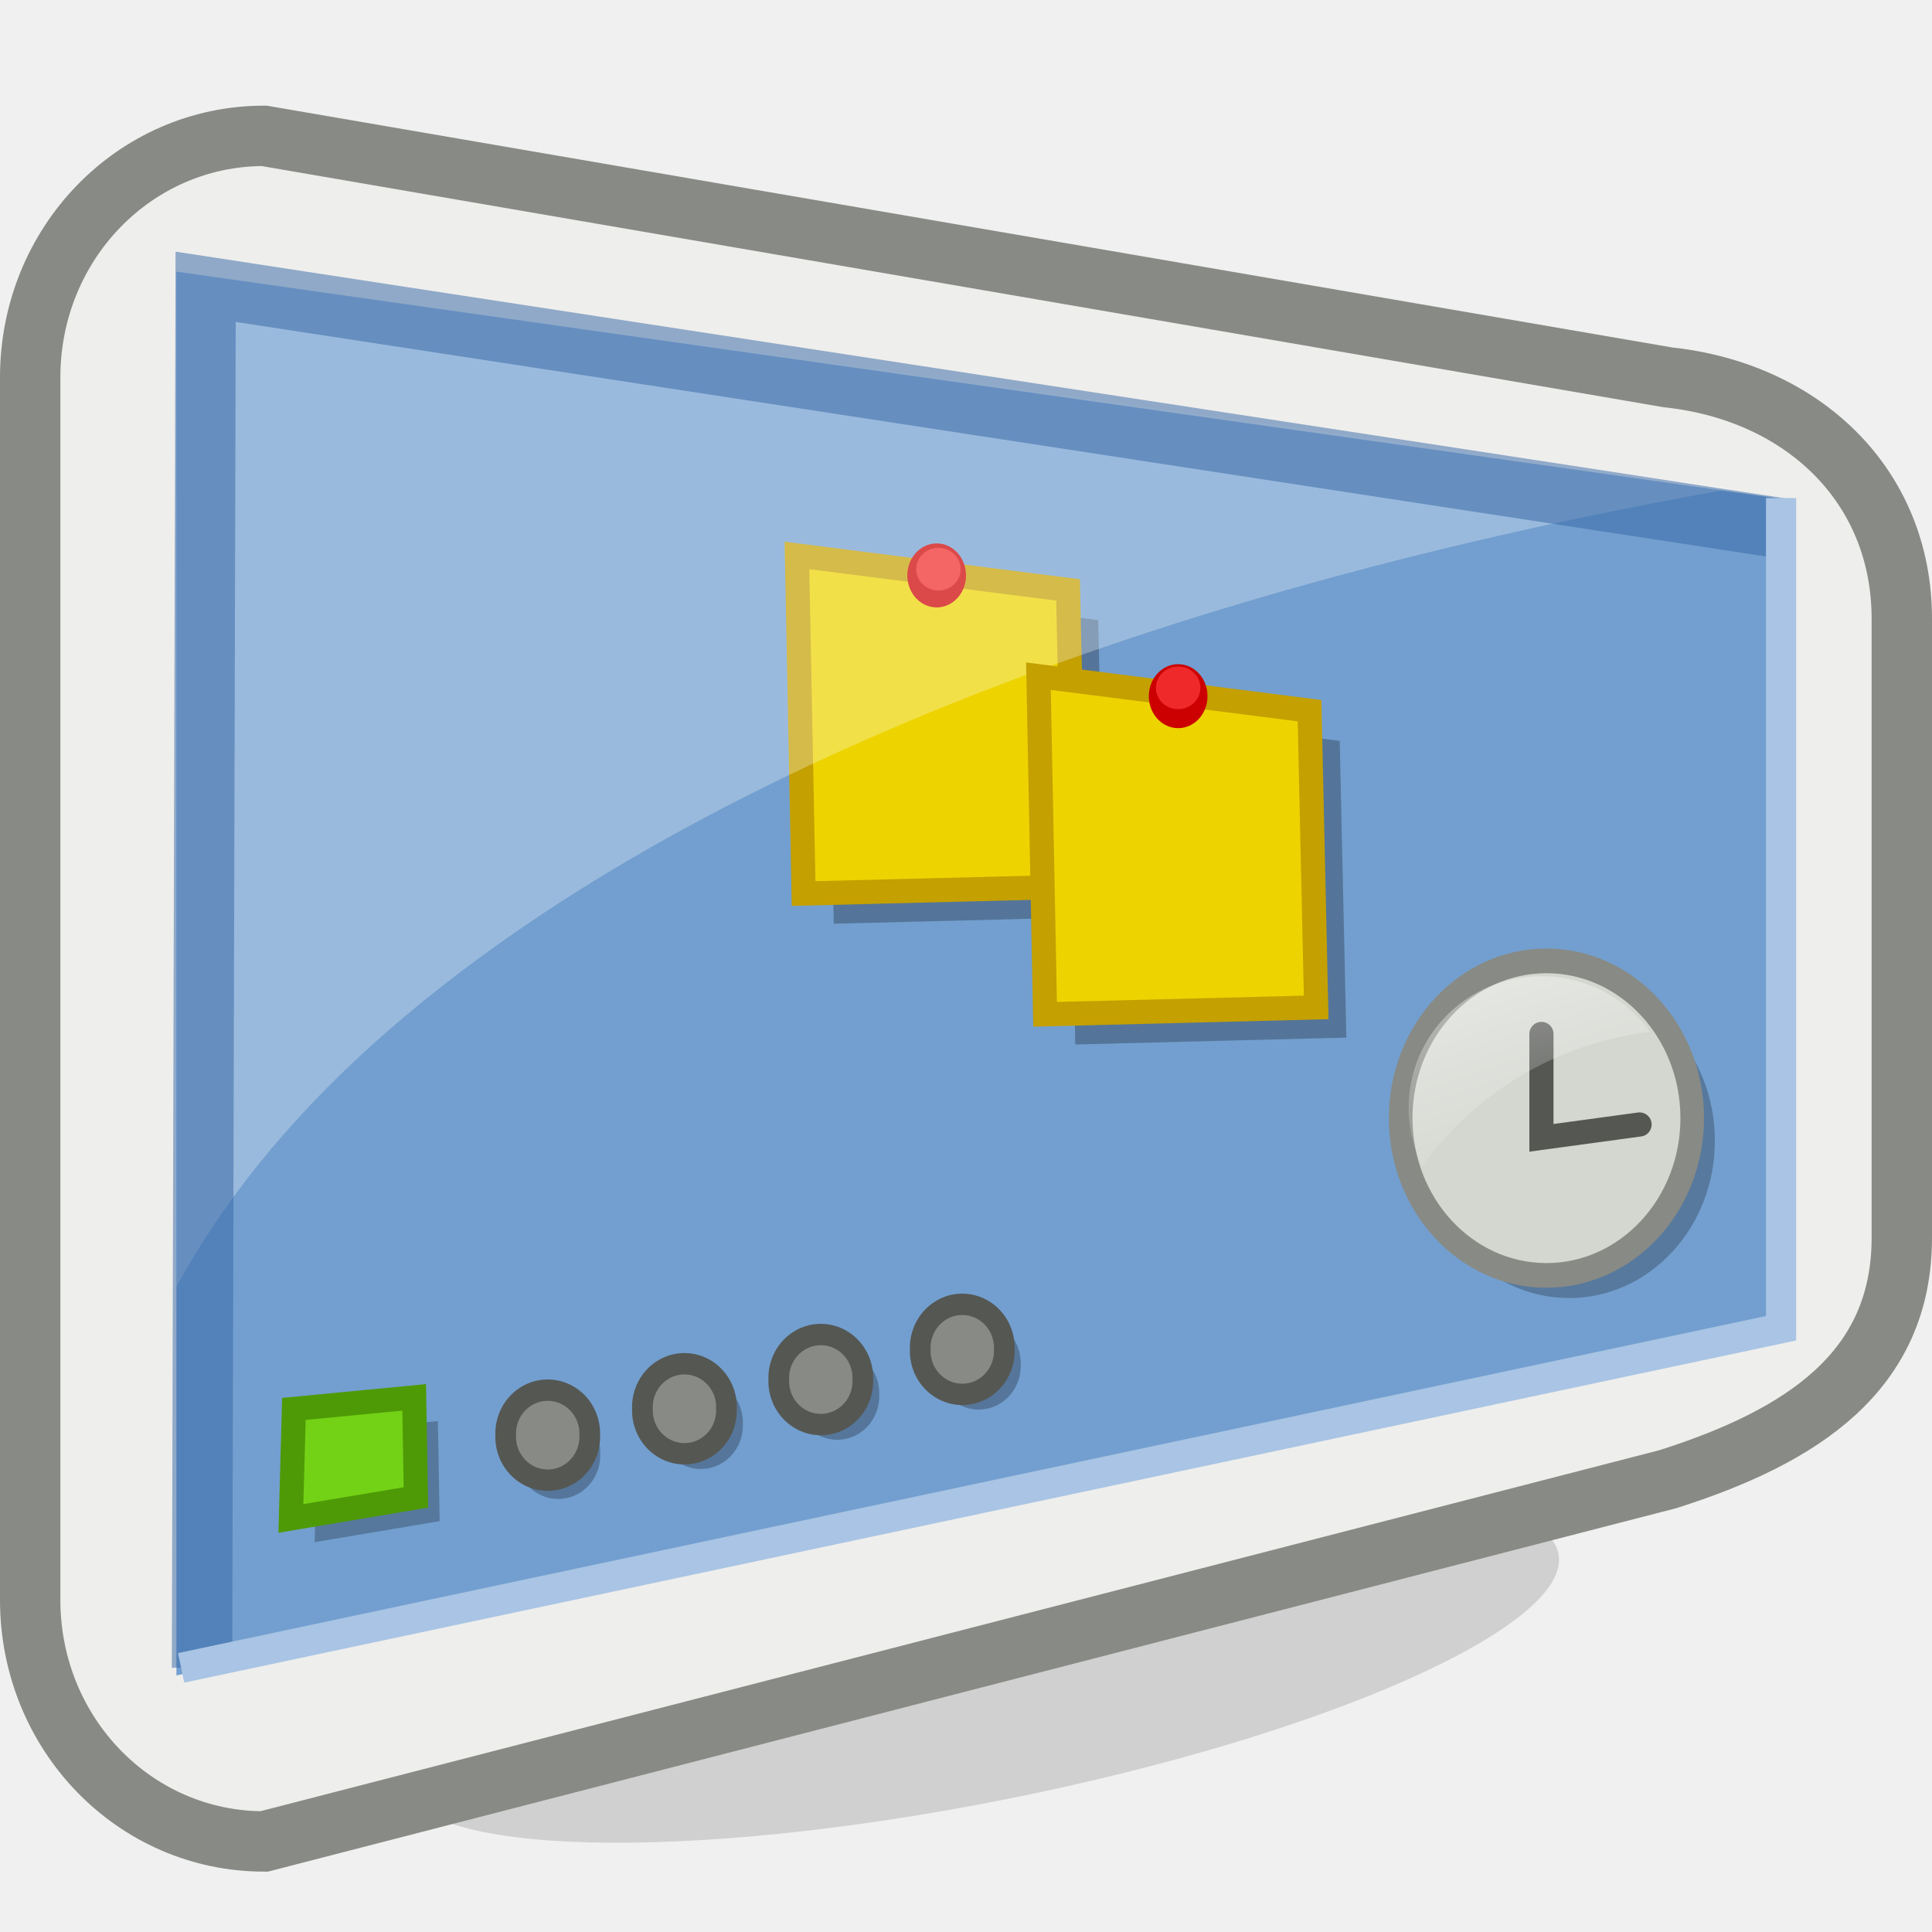
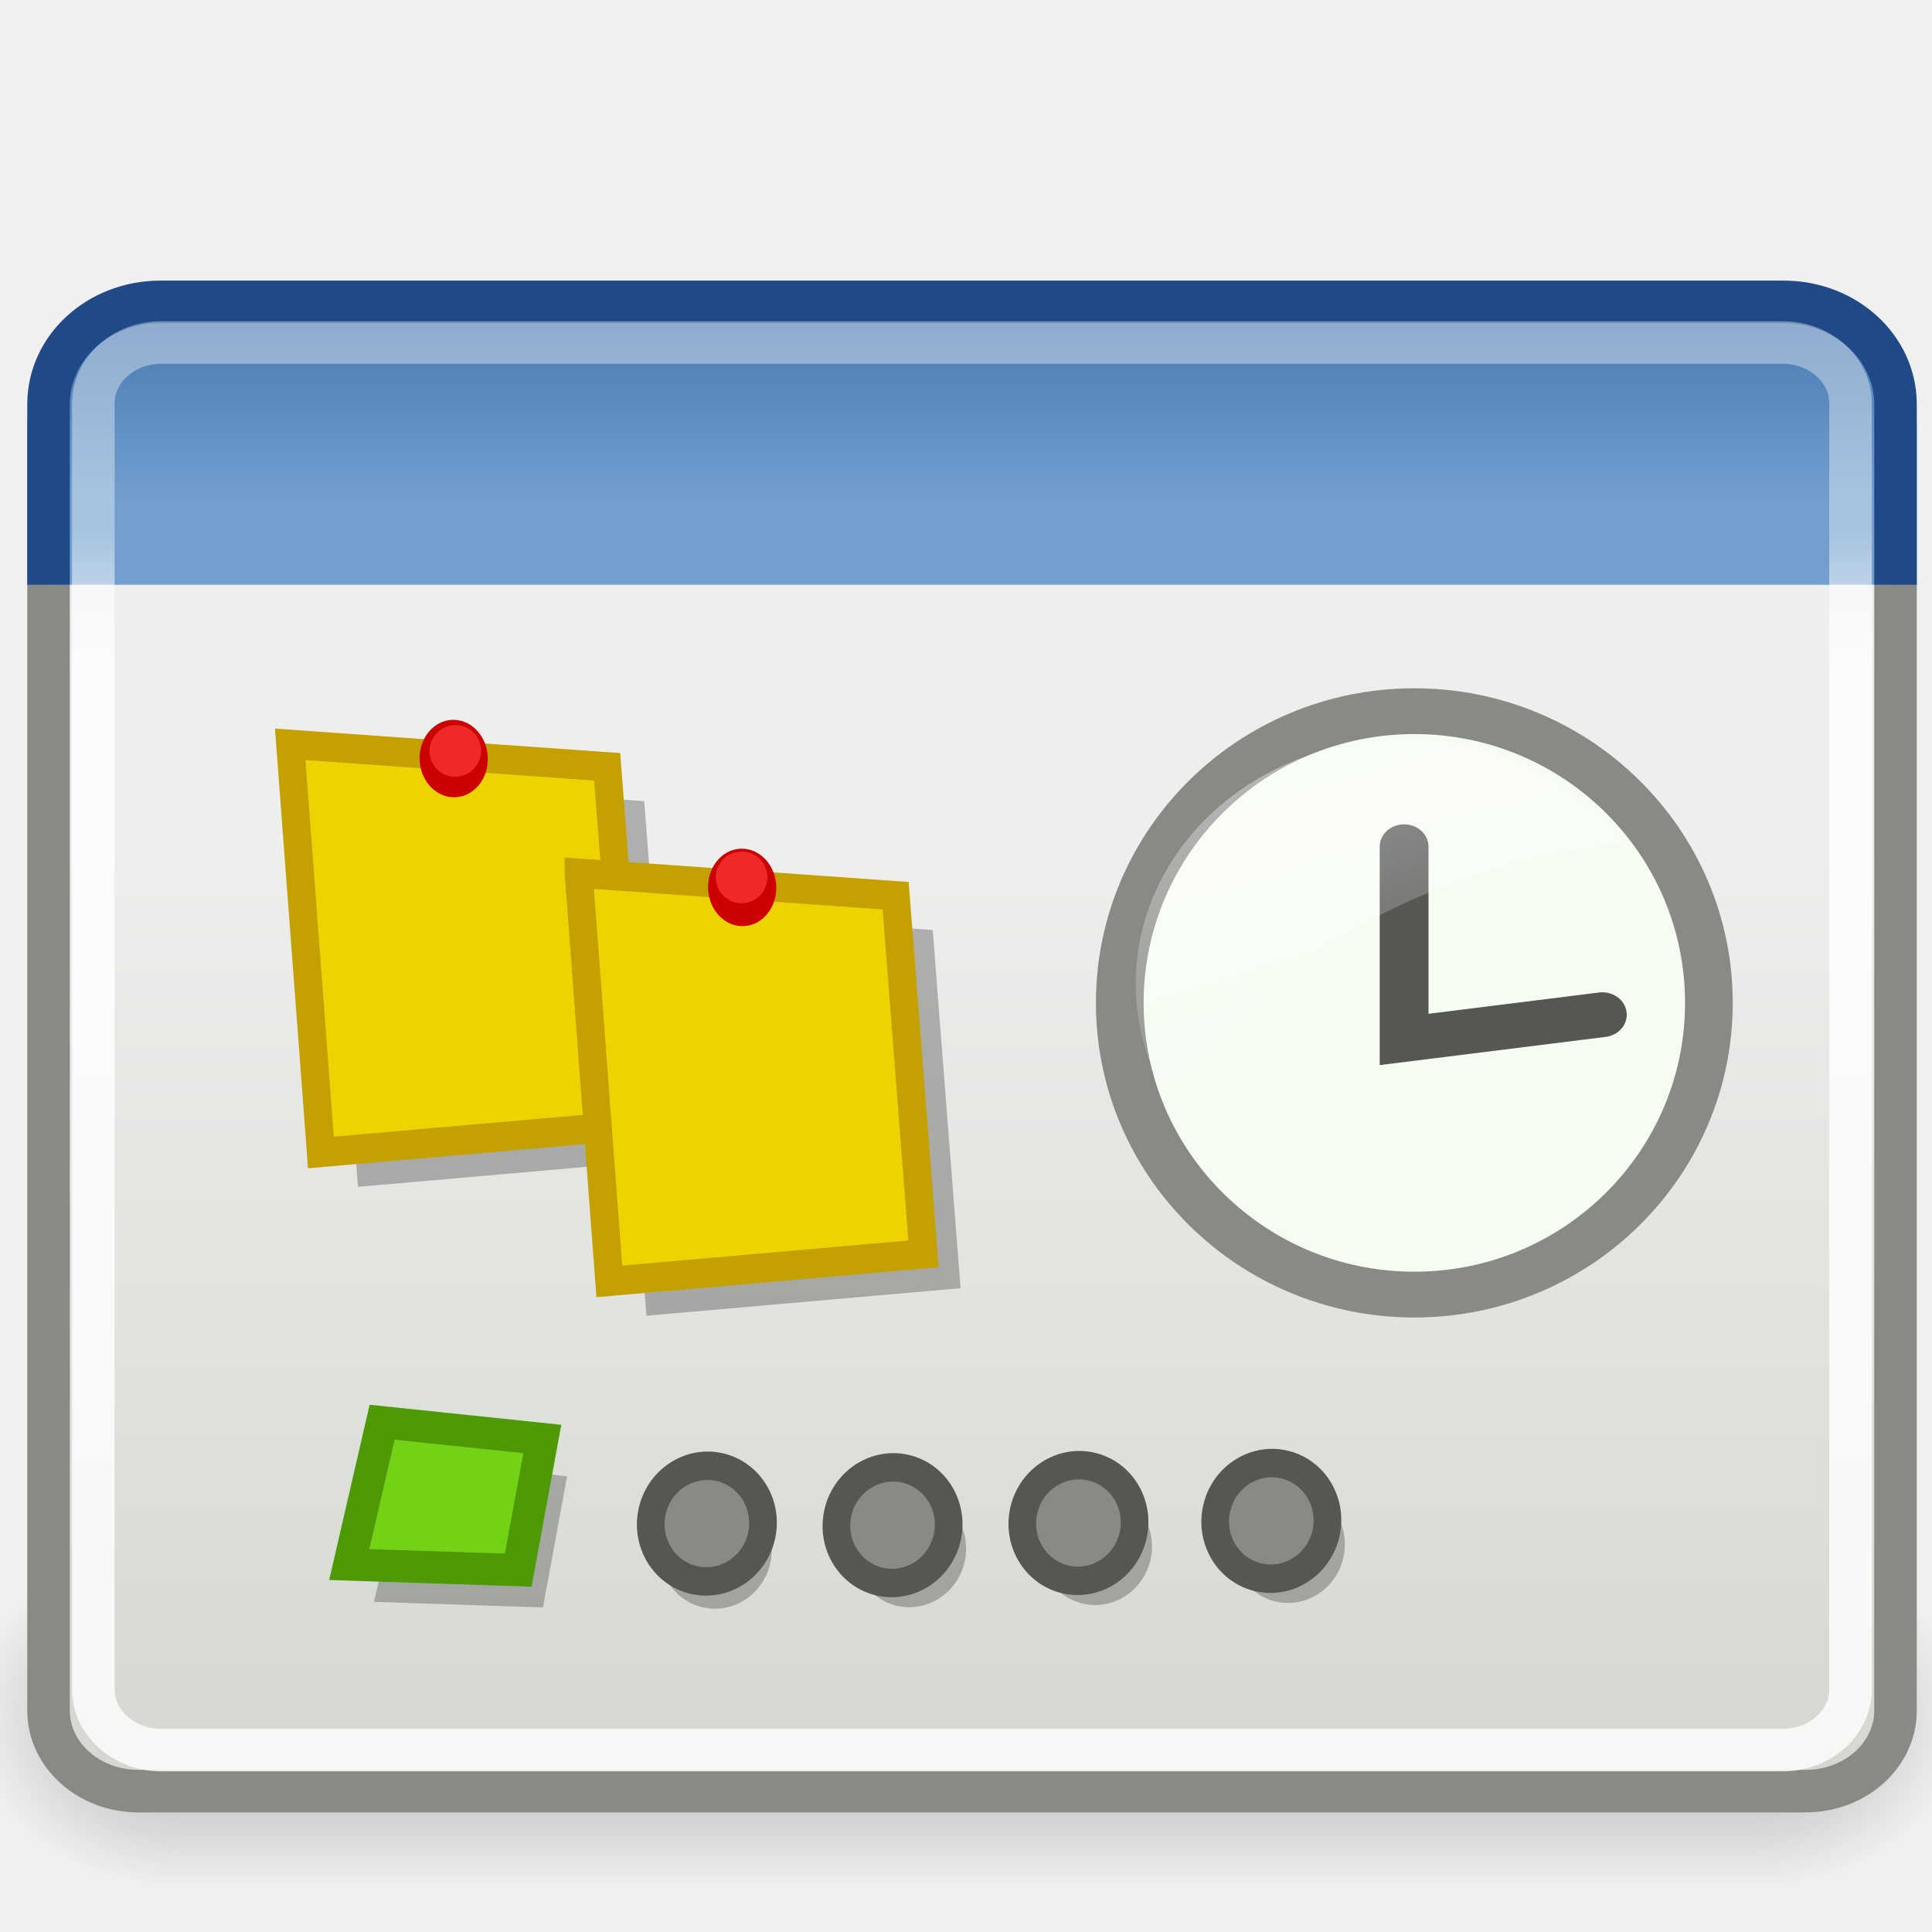
- <svg xmlns="http://www.w3.org/2000/svg" xmlns:xlink="http://www.w3.org/1999/xlink" width="32px" height="32px" id="svg3419">
-   <defs id="defs3421">
+ <svg xmlns="http://www.w3.org/2000/svg" xmlns:xlink="http://www.w3.org/1999/xlink" width="48px" height="48px" id="svg11300" version="1.1">
+   <defs id="defs3">
+     <linearGradient id="linearGradient47870">
+       <stop id="stop47872" offset="0" style="stop-color:#000000;stop-opacity:0" />
+       <stop id="stop47878" offset="0.5" style="stop-color:#000000;stop-opacity:1" />
+       <stop id="stop47874" offset="1" style="stop-color:#000000;stop-opacity:0" />
+     </linearGradient>
+     <linearGradient id="linearGradient51765">
+       <stop id="stop51767" offset="0" style="stop-color:#000000;stop-opacity:1" />
+       <stop id="stop51769" offset="1" style="stop-color:#000000;stop-opacity:0" />
+     </linearGradient>
+     <linearGradient id="linearGradient2781">
+       <stop id="stop2783" offset="0" style="stop-color:#d3d7cf;stop-opacity:1" />
+       <stop id="stop2785" offset="1" style="stop-color:#eeeeec;stop-opacity:1" />
+     </linearGradient>
+     <linearGradient id="linearGradient3674">
+       <stop id="stop3676" offset="0" style="stop-color:#3465a4;stop-opacity:1" />
+       <stop id="stop3678" offset="1" style="stop-color:#729fcf;stop-opacity:1;" />
+     </linearGradient>
+     <linearGradient id="linearGradient3690">
+       <stop id="stop3692" offset="0" style="stop-color:white;stop-opacity:1;" />
+       <stop id="stop3694" offset="1" style="stop-color:white;stop-opacity:0.469" />
+     </linearGradient>
+     <linearGradient xlink:href="#linearGradient47870" id="linearGradient2282" gradientUnits="userSpaceOnUse" gradientTransform="matrix(0.9788196,0,0,0.7154223,-8.500802,52.11272)" x1="32.085" y1="-14.402" x2="32.085" y2="-5.563" />
+     <radialGradient xlink:href="#linearGradient51765" id="radialGradient2284" gradientUnits="userSpaceOnUse" gradientTransform="matrix(1.957639,-8.146468e-7,6.6614241e-7,1.456579,-59.01756,62.73807)" cx="51.438" cy="-12.203" fx="51.438" fy="-12.203" r="2.172" />
+     <radialGradient xlink:href="#linearGradient51765" id="radialGradient2286" gradientUnits="userSpaceOnUse" gradientTransform="matrix(-1.957639,-9.2540676e-8,-1.2888861e-7,1.456579,110.0178,62.73803)" cx="51.438" cy="-12.203" fx="51.438" fy="-12.203" r="2.172" />
+     <linearGradient xlink:href="#linearGradient3690" id="linearGradient2289" gradientUnits="userSpaceOnUse" gradientTransform="matrix(1.408278,0,0,1.205855,-11.05953,-2.945944)" x1="9.5" y1="16.264" x2="9.5" y2="13.409" />
+     <linearGradient xlink:href="#linearGradient3674" id="linearGradient2292" gradientUnits="userSpaceOnUse" gradientTransform="matrix(1.390501,0,0,1.270795,-10.6135,-3.301762)" x1="23.069" y1="6.799" x2="23.069" y2="12.403" />
+     <linearGradient xlink:href="#linearGradient2781" id="linearGradient2295" gradientUnits="userSpaceOnUse" gradientTransform="matrix(1.390501,0,0,1.176776,-10.6135,-1.982654)" x1="24.926" y1="40" x2="24.926" y2="19.539" />
+     <linearGradient id="linearGradient4138">
+       <stop id="stop4140" offset="0" style="stop-color:#3465a4;stop-opacity:1;" />
+       <stop id="stop4142" offset="1" style="stop-color:#3465a4;stop-opacity:0;" />
+     </linearGradient>
+     <linearGradient xlink:href="#linearGradient4138" id="linearGradient2275" gradientUnits="userSpaceOnUse" gradientTransform="matrix(1.762735,0,0,-1.731733,-16.44267,56.98915)" x1="22.958" y1="13.434" x2="22.958" y2="27.138" />
+     <linearGradient y2="41.842" x2="30.035" y1="37.667" x1="36.202" gradientUnits="userSpaceOnUse" id="linearGradient2926" xlink:href="#linearGradient3307" />
+     <linearGradient y2="52.806" x2="33.358" y1="37.386" x1="33.358" gradientUnits="userSpaceOnUse" id="linearGradient2924" xlink:href="#linearGradient3315" />
+     <linearGradient y2="51.47" x2="33.233" y1="44.886" x1="38.046" gradientUnits="userSpaceOnUse" id="linearGradient2922" xlink:href="#linearGradient3355" />
+     <linearGradient y2="50.416" x2="33.666" y1="46.094" x1="35.198" gradientUnits="userSpaceOnUse" id="linearGradient2920" xlink:href="#linearGradient3331" />
+     <linearGradient id="linearGradient3355">
+       <stop id="stop3357" offset="0" style="stop-color:#6f716c;stop-opacity:1;" />
+       <stop id="stop3359" offset="1" style="stop-color:#888a85;stop-opacity:0;" />
+     </linearGradient>
+     <linearGradient id="linearGradient3331">
+       <stop style="stop-color:#d3d7cf;stop-opacity:1;" offset="0" id="stop3333" />
+       <stop style="stop-color:#d3d7cf;stop-opacity:0;" offset="1" id="stop3335" />
+     </linearGradient>
+     <linearGradient id="linearGradient3315">
+       <stop style="stop-color:white;stop-opacity:1;" offset="0" id="stop3317" />
+       <stop style="stop-color:white;stop-opacity:0;" offset="1" id="stop3319" />
+     </linearGradient>
+     <linearGradient id="linearGradient3307">
+       <stop style="stop-color:#888a85;stop-opacity:1;" offset="0" id="stop3309" />
+       <stop style="stop-color:#888a85;stop-opacity:0;" offset="1" id="stop3311" />
+     </linearGradient>
+     <linearGradient y2="13.409" x2="9.5" y1="16.264" x1="9.5" gradientTransform="translate(5,-6)" gradientUnits="userSpaceOnUse" id="linearGradient2554" xlink:href="#linearGradient3690" />
+     <linearGradient y2="12.403" x2="23.069" y1="6.799" x1="23.069" gradientTransform="translate(5,-6)" gradientUnits="userSpaceOnUse" id="linearGradient2552" xlink:href="#linearGradient3674" />
+     <linearGradient y2="19.539" x2="24.926" y1="40" x1="24.926" gradientTransform="translate(5,-6)" gradientUnits="userSpaceOnUse" id="linearGradient2550" xlink:href="#linearGradient2781" />
+     <linearGradient x1="32.085" y1="-14.402" x2="32.085" y2="-5.563" id="linearGradient54729" xlink:href="#linearGradient47870" gradientUnits="userSpaceOnUse" gradientTransform="matrix(0.9788196,0,0,0.7154223,-8.500802,52.11272)" />
+     <radialGradient cx="51.438" cy="-12.203" r="2.172" fx="51.438" fy="-12.203" id="radialGradient54731" xlink:href="#linearGradient51765" gradientUnits="userSpaceOnUse" gradientTransform="matrix(1.957639,-8.146468e-7,6.6614241e-7,1.456579,-59.01756,62.73807)" />
+     <radialGradient cx="51.438" cy="-12.203" r="2.172" fx="51.438" fy="-12.203" id="radialGradient54733" xlink:href="#linearGradient51765" gradientUnits="userSpaceOnUse" gradientTransform="matrix(-1.957639,-9.2540676e-8,-1.2888861e-7,1.456579,110.0178,62.73803)" />
+     <linearGradient xlink:href="#linearGradient3331" id="linearGradient2401" gradientUnits="userSpaceOnUse" x1="35.198" y1="46.094" x2="33.666" y2="50.416" />
+     <linearGradient xlink:href="#linearGradient3355" id="linearGradient2403" gradientUnits="userSpaceOnUse" x1="38.046" y1="44.886" x2="33.233" y2="51.47" />
+     <linearGradient xlink:href="#linearGradient3315" id="linearGradient2405" gradientUnits="userSpaceOnUse" x1="33.358" y1="37.386" x2="33.358" y2="52.806" />
+     <linearGradient xlink:href="#linearGradient3307" id="linearGradient2407" gradientUnits="userSpaceOnUse" x1="36.202" y1="37.667" x2="30.035" y2="41.842" />
+     <linearGradient xlink:href="#linearGradient4542" id="linearGradient6608" gradientUnits="userSpaceOnUse" gradientTransform="translate(-5.2876,-9.675)" x1="24.486" y1="15.859" x2="26" y2="20.411" />
+     <linearGradient id="linearGradient4542">
+       <stop style="stop-color:#ffffff;stop-opacity:1;" offset="0" id="stop4544" />
+       <stop style="stop-color:#ffffff;stop-opacity:0;" offset="1" id="stop4546" />
+     </linearGradient>
+     <linearGradient xlink:href="#linearGradient5561" id="linearGradient5608" gradientUnits="userSpaceOnUse" gradientTransform="matrix(0.8761905,0,0,0.9142857,1.081872,-6.371429)" x1="15.75" y1="11.07" x2="15.75" y2="14.625" />
    <linearGradient id="linearGradient5561">
      <stop id="stop5563" offset="0" style="stop-color:#edd400;stop-opacity:1;" />
      <stop id="stop5565" offset="1" style="stop-color:#edd400;stop-opacity:1;" />
    </linearGradient>
-     <linearGradient id="linearGradient4542">
-       <stop style="stop-color:#ffffff;stop-opacity:1;" offset="0" id="stop4544" />
-       <stop style="stop-color:#ffffff;stop-opacity:0;" offset="1" id="stop4546" />
+     <linearGradient xlink:href="#linearGradient5561" id="linearGradient5572" gradientUnits="userSpaceOnUse" gradientTransform="matrix(0.8761905,0,0,0.9142857,5.7,2.628571)" x1="15.75" y1="11.07" x2="15.75" y2="14.625" />
+     <linearGradient id="linearGradient2877">
+       <stop id="stop2879" offset="0" style="stop-color:#edd400;stop-opacity:1;" />
+       <stop id="stop2881" offset="1" style="stop-color:#edd400;stop-opacity:1;" />
    </linearGradient>
-     <linearGradient id="linearGradient4501">
-       <stop style="stop-color:#fce94f;stop-opacity:0.941;" offset="0" id="stop4503" />
-       <stop style="stop-color:#edd400;stop-opacity:1;" offset="1" id="stop4505" />
+     <linearGradient xlink:href="#linearGradient4542" id="linearGradient3028" gradientUnits="userSpaceOnUse" gradientTransform="translate(51.65731,-0.9463217)" x1="24.486" y1="15.859" x2="26" y2="20.411" />
+     <linearGradient xlink:href="#linearGradient4542" id="linearGradient3039" gradientUnits="userSpaceOnUse" gradientTransform="translate(51.65731,-0.9463217)" x1="24.486" y1="15.859" x2="26" y2="20.411" />
+     <linearGradient xlink:href="#linearGradient5561" id="linearGradient3227" gradientUnits="userSpaceOnUse" gradientTransform="matrix(0.8761905,0,0,0.9142857,5.7,2.628571)" x1="15.75" y1="11.07" x2="15.75" y2="14.625" />
+     <linearGradient xlink:href="#linearGradient5561" id="linearGradient3229" gradientUnits="userSpaceOnUse" gradientTransform="matrix(1.752381,0,0,1.828571,46.07678,-8.164179)" x1="15.75" y1="11.07" x2="15.75" y2="14.625" />
+     <linearGradient id="linearGradient4542-7">
+       <stop style="stop-color:#ffffff;stop-opacity:1;" offset="0" id="stop4544-2" />
+       <stop style="stop-color:#ffffff;stop-opacity:0;" offset="1" id="stop4546-2" />
    </linearGradient>
-     <linearGradient xlink:href="#linearGradient5561" id="linearGradient5572" gradientUnits="userSpaceOnUse" gradientTransform="matrix(0.8761905,0,0,0.9142857,5.7,2.628571)" x1="15.75" y1="11.07" x2="15.75" y2="14.625" />
-     <linearGradient xlink:href="#linearGradient4542" id="linearGradient5583" gradientUnits="userSpaceOnUse" gradientTransform="translate(-0.6694718,-0.6750003)" x1="24.486" y1="15.859" x2="26" y2="20.411" />
-     <linearGradient xlink:href="#linearGradient5561" id="linearGradient5608" gradientUnits="userSpaceOnUse" gradientTransform="matrix(0.8761905,0,0,0.9142857,5.7,2.628571)" x1="15.75" y1="11.07" x2="15.75" y2="14.625" />
-     <linearGradient xlink:href="#linearGradient4542" id="linearGradient6602" gradientUnits="userSpaceOnUse" gradientTransform="translate(-0.6694718,-0.6750003)" x1="24.486" y1="15.859" x2="26" y2="20.411" />
-     <linearGradient xlink:href="#linearGradient4542" id="linearGradient6608" gradientUnits="userSpaceOnUse" gradientTransform="translate(-0.6694718,-0.6750003)" x1="24.486" y1="15.859" x2="26" y2="20.411" />
+     <linearGradient id="linearGradient5561-6">
+       <stop id="stop5563-1" offset="0" style="stop-color:#edd400;stop-opacity:1;" />
+       <stop id="stop5565-0" offset="1" style="stop-color:#edd400;stop-opacity:1;" />
+     </linearGradient>
+     <linearGradient id="linearGradient3111">
+       <stop id="stop3113" offset="0" style="stop-color:#edd400;stop-opacity:1;" />
+       <stop id="stop3115" offset="1" style="stop-color:#edd400;stop-opacity:1;" />
+     </linearGradient>
+     <linearGradient x1="302.857" y1="366.648" x2="302.857" y2="609.505" id="linearGradient2788" xlink:href="#linearGradient5048-7" gradientUnits="userSpaceOnUse" gradientTransform="matrix(0.06553443,0,0,0.02470588,0.3139865,31.94164)" />
+     <linearGradient id="linearGradient5048-7">
+       <stop id="stop5050-5" style="stop-color:#000000;stop-opacity:0" offset="0" />
+       <stop id="stop5056-9" style="stop-color:#000000;stop-opacity:1" offset="0.5" />
+       <stop id="stop5052-6" style="stop-color:#000000;stop-opacity:0" offset="1" />
+     </linearGradient>
+     <radialGradient cx="605.714" cy="486.648" r="117.143" fx="605.714" fy="486.648" id="radialGradient2785" xlink:href="#linearGradient5060-6" gradientUnits="userSpaceOnUse" gradientTransform="matrix(0.06553443,0,0,0.02470588,0.3268837,31.94164)" />
+     <linearGradient id="linearGradient5060-6">
+       <stop id="stop5062-3" style="stop-color:#000000;stop-opacity:1" offset="0" />
+       <stop id="stop5064-1" style="stop-color:#000000;stop-opacity:0" offset="1" />
+     </linearGradient>
+     <radialGradient cx="605.714" cy="486.648" r="117.143" fx="605.714" fy="486.648" id="radialGradient2782" xlink:href="#linearGradient5060-6" gradientUnits="userSpaceOnUse" gradientTransform="matrix(-0.06553443,0,0,0.02470588,47.67313,31.94164)" />
+     <linearGradient id="linearGradient3127">
+       <stop id="stop3129" style="stop-color:#000000;stop-opacity:1" offset="0" />
+       <stop id="stop3131" style="stop-color:#000000;stop-opacity:0" offset="1" />
+     </linearGradient>
+     <radialGradient cx="26.617" cy="-2.064" r="23" fx="26.617" fy="-2.064" id="radialGradient3966" xlink:href="#linearGradient3242-593-605-251-305" gradientUnits="userSpaceOnUse" gradientTransform="matrix(-1.8187668e-8,-1.065657,1.396714,0,35.96519,58.55883)" />
+     <linearGradient id="linearGradient3242-593-605-251-305">
+       <stop id="stop2749" style="stop-color:#3dd1ff;stop-opacity:1" offset="0" />
+       <stop id="stop2751" style="stop-color:#08baff;stop-opacity:1" offset="0.262" />
+       <stop id="stop2753" style="stop-color:#0085db;stop-opacity:1" offset="0.661" />
+       <stop id="stop2755" style="stop-color:#006baf;stop-opacity:1" offset="1" />
+     </linearGradient>
+     <linearGradient x1="10.014" y1="44.96" x2="10.014" y2="2.876" id="linearGradient2857" xlink:href="#linearGradient3332-412-419-652-471" gradientUnits="userSpaceOnUse" gradientTransform="matrix(0.9574517,0,0,0.9034707,1.021178,4.30563)" />
+     <linearGradient id="linearGradient3332-412-419-652-471">
+       <stop id="stop2759" style="stop-color:#006baf;stop-opacity:1" offset="0" />
+       <stop id="stop2761" style="stop-color:#08baff;stop-opacity:1" offset="1" />
+     </linearGradient>
+     <linearGradient x1="16.626" y1="15.298" x2="20.055" y2="24.628" id="linearGradient2849" xlink:href="#linearGradient8265-821-176-38-919-66-249" gradientUnits="userSpaceOnUse" gradientTransform="matrix(0.9578231,0,0,1.018283,1.012245,1.922127)" />
+     <linearGradient id="linearGradient8265-821-176-38-919-66-249">
+       <stop id="stop2687" style="stop-color:#ffffff;stop-opacity:1" offset="0" />
+       <stop id="stop2689" style="stop-color:#ffffff;stop-opacity:0" offset="1" />
+     </linearGradient>
+     <linearGradient x1="24.683" y1="9.242" x2="24.683" y2="13.523" id="linearGradient3639" xlink:href="#linearGradient3282" gradientUnits="userSpaceOnUse" gradientTransform="matrix(0.9563112,0,0,0.4680085,1.055042,9.674819)" />
+     <linearGradient id="linearGradient3282">
+       <stop id="stop3284" style="stop-color:#000000;stop-opacity:1" offset="0" />
+       <stop id="stop3286" style="stop-color:#000000;stop-opacity:0" offset="1" />
+     </linearGradient>
+     <linearGradient x1="33.579" y1="5.709" x2="33.579" y2="16.323" id="linearGradient3636-65" xlink:href="#linearGradient2446-733-45" gradientUnits="userSpaceOnUse" gradientTransform="matrix(0.8148434,0,0,0.6596233,-2.259471,3.233974)" />
+     <linearGradient id="linearGradient2446-733-45">
+       <stop id="stop3793" style="stop-color:#fdfdf8;stop-opacity:1" offset="0" />
+       <stop id="stop3795" style="stop-color:#d6d3b4;stop-opacity:1" offset="1" />
+     </linearGradient>
+     <linearGradient x1="16.916" y1="7.001" x2="16.916" y2="14" id="linearGradient3964" xlink:href="#linearGradient3958" gradientUnits="userSpaceOnUse" />
+     <linearGradient id="linearGradient3958">
+       <stop id="stop3960" style="stop-color:#aeae94;stop-opacity:1" offset="0" />
+       <stop id="stop3962" style="stop-color:#626337;stop-opacity:1" offset="1" />
+     </linearGradient>
+     <linearGradient x1="12.579" y1="-7.807" x2="12.579" y2="41.827" id="linearGradient2852" xlink:href="#linearGradient2238" gradientUnits="userSpaceOnUse" gradientTransform="matrix(0.9546411,0,0,0.8965269,1.087456,5.385244)" />
+     <linearGradient id="linearGradient2238">
+       <stop id="stop2240" style="stop-color:#ffffff;stop-opacity:1" offset="0" />
+       <stop id="stop2242" style="stop-color:#ffffff;stop-opacity:0" offset="1" />
+     </linearGradient>
  </defs>
  <g id="layer1">
-     <path style="color:#000000;fill:#000000;fill-opacity:0.133;fill-rule:evenodd;stroke:none;stroke-width:0.2;stroke-linecap:butt;stroke-linejoin:miter;marker:none;marker-start:none;marker-mid:none;marker-end:none;stroke-miterlimit:4;stroke-dasharray:none;stroke-dashoffset:0;stroke-opacity:1;visibility:visible;display:inline;overflow:visible" id="path3699" d="M 26.339 28.698 A 7.941 2.201 0 1 1  10.457,28.698 A 7.941 2.201 0 1 1  26.339 28.698 z" transform="matrix(1.205896,-0.2396741,0.1880565,0.982138,-11.34551,3.865622)" />
-     <path style="color:#000000;fill:#eeeeec;fill-opacity:1;fill-rule:evenodd;stroke:#888a85;stroke-width:1;stroke-linecap:butt;stroke-linejoin:miter;marker:none;marker-start:none;marker-mid:none;marker-end:none;stroke-miterlimit:4;stroke-dashoffset:0;stroke-opacity:1;visibility:visible;display:inline;overflow:visible" d="M 4.375,2.25 L 27.625,6.25 C 29.851,6.486 31.5,8.034 31.5,10.25 L 31.5,20.5 C 31.5,22.716 29.851,23.792 27.625,24.5 L 4.375,30.5 C 2.228,30.5 0.5,28.716 0.5,26.5 L 0.5,6.25 C 0.5,4.034 2.228,2.25 4.375,2.25 z " id="rect2345" />
-     <path style="color:#000000;fill:#729fcf;fill-opacity:1;fill-rule:evenodd;stroke:none;stroke-width:1;stroke-linecap:butt;stroke-linejoin:miter;marker:none;marker-start:none;marker-mid:none;marker-end:none;stroke-miterlimit:4;stroke-dashoffset:0;stroke-opacity:1;visibility:visible;display:inline;overflow:visible" d="M 2.922,4.5 L 29.563,8.271 L 29.563,21.979 L 2.922,27.75 L 2.922,4.5 z " id="rect2342" />
-     <path style="color:#000000;fill:#000000;fill-opacity:0.256;fill-rule:evenodd;stroke:none;stroke-width:0.354;stroke-linecap:butt;stroke-linejoin:miter;marker:none;marker-start:none;marker-mid:none;marker-end:none;stroke-miterlimit:4;stroke-dasharray:none;stroke-dashoffset:0;stroke-opacity:1;visibility:visible;display:inline;overflow:visible" id="path5598" d="M 46.375 54.719 A 0.719 0.719 0 1 1  44.938,54.719 A 0.719 0.719 0 1 1  46.375 54.719 z" transform="matrix(0.9687565,0,0,1,-34.98477,-30.63706)" />
-     <g id="g5567" transform="translate(-4,-2)">
-       <path id="path4521" d="M 17.7,11.7 L 22.19,12.271 L 22.3,17.186 L 17.81,17.3 L 17.7,11.7 z " style="fill:#000000;fill-opacity:0.263;fill-rule:evenodd;stroke:none;stroke-width:0.4;stroke-linecap:butt;stroke-linejoin:miter;stroke-miterlimit:4;stroke-dasharray:none;stroke-opacity:1" />
-       <path id="path4523" d="M 17.2,11.2 L 21.69,11.771 L 21.8,16.686 L 17.31,16.8 L 17.2,11.2 z " style="fill:url(#linearGradient5572);fill-opacity:1;fill-rule:evenodd;stroke:#c4a000;stroke-width:0.4;stroke-linecap:butt;stroke-linejoin:miter;stroke-miterlimit:4;stroke-dasharray:none;stroke-opacity:1" />
-       <path transform="translate(-0.240931,-0.14035)" d="M 20.241 11.671 A 0.486 0.53 0 1 1  19.269,11.671 A 0.486 0.53 0 1 1  20.241 11.671 z" id="path4554" style="color:#000000;fill:#cc0000;fill-opacity:1;fill-rule:evenodd;stroke:none;stroke-width:0.5;stroke-linecap:round;stroke-linejoin:miter;marker:none;marker-start:none;marker-mid:none;marker-end:none;stroke-miterlimit:4;stroke-dasharray:none;stroke-dashoffset:0;stroke-opacity:1;visibility:visible;display:inline;overflow:visible" />
+     <g transform="matrix(1.211276,0,0,1.36184,-6.847181,-18.62857)" id="g54724">
+       <rect width="32.357" height="6.323" x="9.322" y="41.809" style="opacity:0.3;fill:url(#linearGradient2282);fill-opacity:1;fill-rule:evenodd;stroke:none" id="rect46899" />
+       <path d="m 41.678,41.8 0,6.327 c 2.344,-0.024 4.252,-1.421 4.252,-3.152 0,-1.731 -1.908,-3.151 -4.252,-3.175 z" style="opacity:0.3;fill:url(#radialGradient2284);fill-opacity:1;fill-rule:evenodd;stroke:none" id="path48849" />
+       <path d="m 9.322,41.8 0,6.327 C 6.978,48.103 5.07,46.705 5.07,44.974 c 0,-1.731 1.908,-3.151 4.252,-3.175 z" style="opacity:0.3;fill:url(#radialGradient2286);fill-opacity:1;fill-rule:evenodd;stroke:none" id="path52742" />
    </g>
-     <path style="color:#000000;fill:#ef2929;fill-opacity:1;fill-rule:evenodd;stroke:none;stroke-width:0.5;stroke-linecap:round;stroke-linejoin:miter;marker:none;marker-start:none;marker-mid:none;marker-end:none;stroke-miterlimit:4;stroke-dasharray:none;stroke-dashoffset:0;stroke-opacity:1;visibility:visible;display:inline;overflow:visible" id="path5613" d="M 20.241 11.671 A 0.486 0.53 0 1 1  19.269,11.671 A 0.486 0.53 0 1 1  20.241 11.671 z" transform="matrix(0.7574009,0,0,0.6664262,0.5810479,1.649488)" />
-     <path style="color:#000000;fill:#ffffff;fill-opacity:0.287;fill-rule:evenodd;stroke:none;stroke-width:1;stroke-linecap:butt;stroke-linejoin:miter;marker:none;marker-start:none;marker-mid:none;marker-end:none;stroke-miterlimit:4;stroke-dashoffset:0;stroke-opacity:1;visibility:visible;display:inline;overflow:visible" d="M 2.922,4.5 L 2.922,21.312 C 3.663,19.95 4.734,18.589 6.191,17.281 C 11.077,12.897 19.248,9.755 28.685,8.094 L 2.922,4.5 z " id="path3404" />
-     <path style="fill:none;fill-opacity:0.75;fill-rule:evenodd;stroke:#3465a4;stroke-width:1px;stroke-linecap:butt;stroke-linejoin:miter;stroke-opacity:1;display:inline;opacity:0.505" d="M 3.346,27.625 L 3.406,4.75 L 29.502,8.75" id="path3317" />
-     <path style="color:#000000;fill:#000000;fill-opacity:0.256;fill-rule:evenodd;stroke:none;stroke-width:0.354;stroke-linecap:butt;stroke-linejoin:miter;marker:none;marker-start:none;marker-mid:none;marker-end:none;stroke-miterlimit:4;stroke-dasharray:none;stroke-dashoffset:0;stroke-opacity:1;visibility:visible;display:inline;overflow:visible" id="path5600" d="M 46.375 54.719 A 0.719 0.719 0 1 1  44.938,54.719 A 0.719 0.719 0 1 1  46.375 54.719 z" transform="matrix(0.9687565,0,0,1,-32.62185,-31.13352)" />
-     <path style="fill:none;fill-opacity:0.75;fill-rule:evenodd;stroke:#a9c4e4;stroke-width:0.5;stroke-linecap:butt;stroke-linejoin:miter;stroke-opacity:1;stroke-miterlimit:4;stroke-dasharray:none" d="M 3,27.625 L 29.5,22 L 29.5,8.25" id="path4552" />
-     <path style="color:#000000;fill:#000000;fill-opacity:0.256;fill-rule:evenodd;stroke:none;stroke-width:0.354;stroke-linecap:butt;stroke-linejoin:miter;marker:none;marker-start:none;marker-mid:none;marker-end:none;stroke-miterlimit:4;stroke-dasharray:none;stroke-dashoffset:0;stroke-opacity:1;visibility:visible;display:inline;overflow:visible" id="path5602" d="M 46.375 54.719 A 0.719 0.719 0 1 1  44.938,54.719 A 0.719 0.719 0 1 1  46.375 54.719 z" transform="matrix(0.9687565,0,0,1,-30.36353,-31.6174)" />
-     <path style="color:#000000;fill:#888a85;fill-opacity:1;fill-rule:evenodd;stroke:#555753;stroke-width:0.354;stroke-linecap:butt;stroke-linejoin:miter;marker:none;marker-start:none;marker-mid:none;marker-end:none;stroke-miterlimit:4;stroke-dasharray:none;stroke-dashoffset:0;stroke-opacity:1;visibility:visible;display:inline;overflow:visible" id="path3409" d="M 46.375 54.719 A 0.719 0.719 0 1 1  44.938,54.719 A 0.719 0.719 0 1 1  46.375 54.719 z" transform="matrix(0.9687565,0,0,1,-35.15802,-30.94811)" />
-     <path style="color:#000000;fill:#000000;fill-opacity:0.256;fill-rule:evenodd;stroke:none;stroke-width:0.354;stroke-linecap:butt;stroke-linejoin:miter;marker:none;marker-start:none;marker-mid:none;marker-end:none;stroke-miterlimit:4;stroke-dasharray:none;stroke-dashoffset:0;stroke-opacity:1;visibility:visible;display:inline;overflow:visible" id="path5604" d="M 46.375 54.719 A 0.719 0.719 0 1 1  44.938,54.719 A 0.719 0.719 0 1 1  46.375 54.719 z" transform="matrix(0.9687565,0,0,1,-28.02026,-32.1174)" />
-     <path style="color:#000000;fill:#888a85;fill-opacity:1;fill-rule:evenodd;stroke:#555753;stroke-width:0.354;stroke-linecap:butt;stroke-linejoin:miter;marker:none;marker-start:none;marker-mid:none;marker-end:none;stroke-miterlimit:4;stroke-dasharray:none;stroke-dashoffset:0;stroke-opacity:1;visibility:visible;display:inline;overflow:visible" id="path3411" d="M 46.375 54.719 A 0.719 0.719 0 1 1  44.938,54.719 A 0.719 0.719 0 1 1  46.375 54.719 z" transform="matrix(0.9687565,0,0,1,-32.89338,-31.38561)" />
-     <path style="color:#000000;fill:#888a85;fill-opacity:1;fill-rule:evenodd;stroke:#555753;stroke-width:0.354;stroke-linecap:butt;stroke-linejoin:miter;marker:none;marker-start:none;marker-mid:none;marker-end:none;stroke-miterlimit:4;stroke-dasharray:none;stroke-dashoffset:0;stroke-opacity:1;visibility:visible;display:inline;overflow:visible" id="path3413" d="M 46.375 54.719 A 0.719 0.719 0 1 1  44.938,54.719 A 0.719 0.719 0 1 1  46.375 54.719 z" transform="matrix(0.9687565,0,0,1,-30.63505,-31.86949)" />
-     <path style="color:#000000;fill:#888a85;fill-opacity:1;fill-rule:evenodd;stroke:#555753;stroke-width:0.354;stroke-linecap:butt;stroke-linejoin:miter;marker:none;marker-start:none;marker-mid:none;marker-end:none;stroke-miterlimit:4;stroke-dasharray:none;stroke-dashoffset:0;stroke-opacity:1;visibility:visible;display:inline;overflow:visible" id="path3415" d="M 46.375 54.719 A 0.719 0.719 0 1 1  44.938,54.719 A 0.719 0.719 0 1 1  46.375 54.719 z" transform="matrix(0.9687565,0,0,1,-28.29179,-32.36948)" />
-     <path style="color:#000000;fill:#000000;fill-opacity:0.249;fill-rule:evenodd;stroke:none;stroke-width:0.4;stroke-linecap:round;stroke-linejoin:miter;marker:none;marker-start:none;marker-mid:none;marker-end:none;stroke-miterlimit:4;stroke-dashoffset:0;stroke-opacity:1;visibility:visible;display:inline;overflow:visible" d="M 5.261,23.729 L 7.253,23.538 L 7.282,25.195 L 5.211,25.543 L 5.261,23.729 z " id="rect4527" />
-     <path style="color:#000000;fill:#000000;fill-opacity:0.242;fill-rule:evenodd;stroke:none;stroke-width:0.401;stroke-linecap:butt;stroke-linejoin:miter;marker:none;marker-start:none;marker-mid:none;marker-end:none;stroke-miterlimit:4;stroke-dasharray:none;stroke-dashoffset:0;stroke-opacity:1;visibility:visible;display:inline;overflow:visible" id="path4513" d="M 28.698 19.145 A 2.477 2.555 0 1 1  23.744,19.145 A 2.477 2.555 0 1 1  28.698 19.145 z" transform="matrix(0.9747644,0,0,1.019519,0.4297342,-0.6238207)" />
-     <path style="color:#000000;fill:#d3d7cf;fill-opacity:1;fill-rule:evenodd;stroke:#888a85;stroke-width:0.401;stroke-linecap:butt;stroke-linejoin:miter;marker:none;marker-start:none;marker-mid:none;marker-end:none;stroke-miterlimit:4;stroke-dasharray:none;stroke-dashoffset:0;stroke-opacity:1;visibility:visible;display:inline;overflow:visible" id="path3506" d="M 28.698 19.145 A 2.477 2.555 0 1 1  23.744,19.145 A 2.477 2.555 0 1 1  28.698 19.145 z" transform="matrix(0.9747644,0,0,1.019519,5.4734215e-2,-0.9988207)" />
-     <path style="fill:none;fill-opacity:0.75;fill-rule:evenodd;stroke:#555753;stroke-width:0.4;stroke-linecap:round;stroke-linejoin:miter;stroke-miterlimit:4;stroke-dasharray:none;stroke-opacity:1" d="M 25.531,17.125 L 25.531,18.846 L 27.156,18.625" id="path3528" />
-     <path style="opacity:0.528;color:#000000;fill:url(#linearGradient6608);fill-opacity:1;fill-rule:evenodd;stroke:none;stroke-width:0.4;stroke-linecap:butt;stroke-linejoin:miter;marker:none;marker-start:none;marker-mid:none;marker-end:none;stroke-miterlimit:4;stroke-dasharray:none;stroke-dashoffset:0;stroke-opacity:1;visibility:visible;display:inline;overflow:visible" d="M 25.531,16.169 C 24.312,16.169 23.331,17.141 23.331,18.352 C 23.331,18.698 23.415,19.034 23.559,19.325 C 24.403,18.115 25.766,17.285 27.331,17.089 C 26.93,16.533 26.271,16.169 25.531,16.169 z " id="path4529" />
-     <path style="fill:#000000;fill-opacity:0.263;fill-rule:evenodd;stroke:none;stroke-width:0.4;stroke-linecap:butt;stroke-linejoin:miter;stroke-miterlimit:4;stroke-dasharray:none;stroke-opacity:1" d="M 17.7,11.7 L 22.19,12.271 L 22.3,17.186 L 17.81,17.3 L 17.7,11.7 z " id="path5576" />
-     <path style="fill:url(#linearGradient5608);fill-opacity:1;fill-rule:evenodd;stroke:#c4a000;stroke-width:0.4;stroke-linecap:butt;stroke-linejoin:miter;stroke-miterlimit:4;stroke-dasharray:none;stroke-opacity:1" d="M 17.2,11.2 L 21.69,11.771 L 21.8,16.686 L 17.31,16.8 L 17.2,11.2 z " id="path5578" />
-     <path style="color:#000000;fill:#cc0000;fill-opacity:1;fill-rule:evenodd;stroke:none;stroke-width:0.5;stroke-linecap:round;stroke-linejoin:miter;marker:none;marker-start:none;marker-mid:none;marker-end:none;stroke-miterlimit:4;stroke-dasharray:none;stroke-dashoffset:0;stroke-opacity:1;visibility:visible;display:inline;overflow:visible" id="path5580" d="M 20.241 11.671 A 0.486 0.53 0 1 1  19.269,11.671 A 0.486 0.53 0 1 1  20.241 11.671 z" transform="translate(-0.240931,-0.14035)" />
-     <path style="color:#000000;fill:#ef2929;fill-opacity:1;fill-rule:evenodd;stroke:none;stroke-width:0.5;stroke-linecap:round;stroke-linejoin:miter;marker:none;marker-start:none;marker-mid:none;marker-end:none;stroke-miterlimit:4;stroke-dasharray:none;stroke-dashoffset:0;stroke-opacity:1;visibility:visible;display:inline;overflow:visible" id="path5611" d="M 20.241 11.671 A 0.486 0.53 0 1 1  19.269,11.671 A 0.486 0.53 0 1 1  20.241 11.671 z" transform="matrix(0.7574009,0,0,0.6664262,4.551564,3.61509)" />
-     <path style="color:#000000;fill:#73d216;fill-opacity:1;fill-rule:evenodd;stroke:#4e9a06;stroke-width:0.4;stroke-linecap:round;stroke-linejoin:miter;marker:none;marker-start:none;marker-mid:none;marker-end:none;stroke-miterlimit:4;stroke-dashoffset:0;stroke-opacity:1;visibility:visible;display:inline;overflow:visible" d="M 4.868,23.336 L 6.86,23.145 L 6.889,24.802 L 4.818,25.15 L 4.868,23.336 z " id="path5618" />
+     <rect style="fill:url(#linearGradient2295);fill-opacity:1;stroke:#888a85;stroke-width:1.057;stroke-miterlimit:4;stroke-opacity:1;stroke-dasharray:none" id="rect1915" width="45.887" height="35.892" x="1.206" y="8.608" rx="2.234" ry="2" />
+     <path style="fill:url(#linearGradient2292);fill-opacity:1;stroke:#204a87;stroke-width:1.057;stroke-miterlimit:4;stroke-opacity:1" d="m 1.206,14.528 0,-4.486 c 0,-1.408 1.24,-2.542 2.781,-2.542 l 40.325,0 c 1.541,0 2.781,1.134 2.781,2.542 l 0,4.486" id="path1917" />
+     <rect style="opacity:0.8;fill:none;stroke:url(#linearGradient2289);stroke-width:1.057;stroke-miterlimit:4;stroke-opacity:1;stroke-dasharray:none" id="rect1919" width="43.657" height="34.97" x="2.319" y="8.51" rx="1.688" ry="1.511" />
+     <g style="display:inline" id="g2721" transform="translate(-11.17268,-40.07633)" />
+     <g id="g3034" transform="matrix(3.030954,0,0,2.782264,-201.0962,-25.85579)">
+       <path transform="matrix(0.9747644,0,0,1.019519,52.38151,-1.270142)" d="m 28.698,19.145 c 0,1.411 -1.109,2.555 -2.477,2.555 -1.368,0 -2.477,-1.144 -2.477,-2.555 0,-1.411 1.109,-2.555 2.477,-2.555 1.368,0 2.477,1.144 2.477,2.555 z" id="path3506" style="color:#000000;fill:#f6fcf2;fill-opacity:1;fill-rule:evenodd;stroke:#888a85;stroke-width:0.401;stroke-linecap:butt;stroke-linejoin:miter;stroke-miterlimit:4;stroke-opacity:1;stroke-dasharray:none;stroke-dashoffset:0;marker:none;visibility:visible;display:inline;overflow:visible" />
+       <path id="path3528" d="m 77.857,16.854 0,1.721 1.625,-0.221" style="fill:none;stroke:#555753;stroke-width:0.4;stroke-linecap:round;stroke-linejoin:miter;stroke-miterlimit:4;stroke-opacity:1;stroke-dasharray:none" />
+       <path id="path4529" d="m 77.857,15.897 c -1.218,0 -2.2,0.973 -2.2,2.183 0,0.346 0.085,0.682 0.229,0.973 0.843,-1.21 2.207,-2.04 3.771,-2.236 -0.401,-0.556 -1.06,-0.921 -1.8,-0.921 z" style="opacity:0.528;color:#000000;fill:url(#linearGradient3039);fill-opacity:1;fill-rule:evenodd;stroke:none;stroke-width:0.4;marker:none;visibility:visible;display:inline;overflow:visible" />
+     </g>
+     <g id="g3216" transform="matrix(0.8703199,-0.05306693,0.0509517,0.9064508,-46.19934,17.22081)">
+       <g transform="matrix(2,0,0,2,26.67678,-17.42132)" id="g5567">
+         <path style="fill:#000000;fill-opacity:0.263;fill-rule:evenodd;stroke:none" d="M 17.7,11.7 22.19,12.271 22.3,17.186 17.81,17.3 17.7,11.7 z" id="path4521" />
+         <path style="fill:url(#linearGradient3227);fill-opacity:1;fill-rule:evenodd;stroke:#c4a000;stroke-width:0.4;stroke-linecap:butt;stroke-linejoin:miter;stroke-miterlimit:4;stroke-opacity:1;stroke-dasharray:none" d="M 17.2,11.2 21.69,11.771 21.8,16.686 17.31,16.8 17.2,11.2 z" id="path4523" />
+         <path style="color:#000000;fill:#cc0000;fill-opacity:1;fill-rule:evenodd;stroke:none;stroke-width:0.5;marker:none;visibility:visible;display:inline;overflow:visible" id="path4554" d="m 20.241,11.671 a 0.486,0.53 0 1 1 -0.972,0 0.486,0.53 0 1 1 0.972,0 z" transform="translate(-0.240931,-0.14035)" />
+       </g>
+       <path transform="matrix(1.514802,0,0,1.332852,35.83887,-10.12234)" d="m 20.241,11.671 a 0.486,0.53 0 1 1 -0.972,0 0.486,0.53 0 1 1 0.972,0 z" id="path5613" style="color:#000000;fill:#ef2929;fill-opacity:1;fill-rule:evenodd;stroke:none;stroke-width:0.5;marker:none;visibility:visible;display:inline;overflow:visible" />
+       <path id="path5576" d="m 70.077,9.979 8.981,1.143 0.219,9.829 -8.981,0.229 -0.219,-11.2 z" style="fill:#000000;fill-opacity:0.263;fill-rule:evenodd;stroke:none" />
+       <path id="path5578" d="m 69.077,8.979 8.981,1.143 0.219,9.829 -8.981,0.229 -0.219,-11.2 z" style="fill:url(#linearGradient3229);fill-opacity:1;fill-rule:evenodd;stroke:#c4a000;stroke-width:0.8;stroke-linecap:butt;stroke-linejoin:miter;stroke-miterlimit:4;stroke-opacity:1;stroke-dasharray:none" />
+       <path transform="matrix(2,0,0,2,34.19492,-13.70202)" d="m 20.241,11.671 a 0.486,0.53 0 1 1 -0.972,0 0.486,0.53 0 1 1 0.972,0 z" id="path5580" style="color:#000000;fill:#cc0000;fill-opacity:1;fill-rule:evenodd;stroke:none;stroke-width:0.5;marker:none;visibility:visible;display:inline;overflow:visible" />
+       <path transform="matrix(1.514802,0,0,1.332852,43.77991,-6.191141)" d="m 20.241,11.671 a 0.486,0.53 0 1 1 -0.972,0 0.486,0.53 0 1 1 0.972,0 z" id="path5611" style="color:#000000;fill:#ef2929;fill-opacity:1;fill-rule:evenodd;stroke:none;stroke-width:0.5;marker:none;visibility:visible;display:inline;overflow:visible" />
+     </g>
+     <g id="g3231" transform="translate(-42.5,13.125)">
+       <path transform="matrix(1.899141,0.3836937,-0.3960683,1.96039,-4.756253,-99.38186)" d="m 46.375,54.719 c 0,0.397 -0.322,0.719 -0.719,0.719 -0.397,0 -0.719,-0.322 -0.719,-0.719 0,-0.397 0.322,-0.719 0.719,-0.719 0.397,0 0.719,0.322 0.719,0.719 z" id="path5598" style="color:#000000;fill:#000000;fill-opacity:0.256;fill-rule:evenodd;stroke:none;stroke-width:0.354;marker:none;visibility:visible;display:inline;overflow:visible" />
+       <path transform="matrix(1.899141,0.3836937,-0.3960683,1.96039,0.07263121,-99.41926)" d="m 46.375,54.719 c 0,0.397 -0.322,0.719 -0.719,0.719 -0.397,0 -0.719,-0.322 -0.719,-0.719 0,-0.397 0.322,-0.719 0.719,-0.719 0.397,0 0.719,0.322 0.719,0.719 z" id="path5600" style="color:#000000;fill:#000000;fill-opacity:0.256;fill-rule:evenodd;stroke:none;stroke-width:0.354;marker:none;visibility:visible;display:inline;overflow:visible" />
+       <path transform="matrix(1.899141,0.3836937,-0.3960683,1.96039,4.691481,-99.47339)" d="m 46.375,54.719 c 0,0.397 -0.322,0.719 -0.719,0.719 -0.397,0 -0.719,-0.322 -0.719,-0.719 0,-0.397 0.322,-0.719 0.719,-0.719 0.397,0 0.719,0.322 0.719,0.719 z" id="path5602" style="color:#000000;fill:#000000;fill-opacity:0.256;fill-rule:evenodd;stroke:none;stroke-width:0.354;marker:none;visibility:visible;display:inline;overflow:visible" />
+       <path transform="matrix(1.899141,0.3836937,-0.3960683,1.96039,-4.972684,-100.0603)" d="m 46.375,54.719 c 0,0.397 -0.322,0.719 -0.719,0.719 -0.397,0 -0.719,-0.322 -0.719,-0.719 0,-0.397 0.322,-0.719 0.719,-0.719 0.397,0 0.719,0.322 0.719,0.719 z" id="path3409" style="color:#000000;fill:#888a85;fill-opacity:1;fill-rule:evenodd;stroke:#555753;stroke-width:0.354;stroke-linecap:butt;stroke-linejoin:miter;stroke-miterlimit:4;stroke-opacity:1;stroke-dasharray:none;stroke-dashoffset:0;marker:none;visibility:visible;display:inline;overflow:visible" />
+       <path transform="matrix(1.899141,0.3836937,-0.3960683,1.96039,9.483233,-99.52549)" d="m 46.375,54.719 c 0,0.397 -0.322,0.719 -0.719,0.719 -0.397,0 -0.719,-0.322 -0.719,-0.719 0,-0.397 0.322,-0.719 0.719,-0.719 0.397,0 0.719,0.322 0.719,0.719 z" id="path5604" style="color:#000000;fill:#000000;fill-opacity:0.256;fill-rule:evenodd;stroke:none;stroke-width:0.354;marker:none;visibility:visible;display:inline;overflow:visible" />
+       <path transform="matrix(1.899141,0.3836937,-0.3960683,1.96039,-0.3598225,-100.021)" d="m 46.375,54.719 c 0,0.397 -0.322,0.719 -0.719,0.719 -0.397,0 -0.719,-0.322 -0.719,-0.719 0,-0.397 0.322,-0.719 0.719,-0.719 0.397,0 0.719,0.322 0.719,0.719 z" id="path3411" style="color:#000000;fill:#888a85;fill-opacity:1;fill-rule:evenodd;stroke:#555753;stroke-width:0.354;stroke-linecap:butt;stroke-linejoin:miter;stroke-miterlimit:4;stroke-opacity:1;stroke-dasharray:none;stroke-dashoffset:0;marker:none;visibility:visible;display:inline;overflow:visible" />
+       <path transform="matrix(1.899141,0.3836937,-0.3960683,1.96039,4.259028,-100.0751)" d="m 46.375,54.719 c 0,0.397 -0.322,0.719 -0.719,0.719 -0.397,0 -0.719,-0.322 -0.719,-0.719 0,-0.397 0.322,-0.719 0.719,-0.719 0.397,0 0.719,0.322 0.719,0.719 z" id="path3413" style="color:#000000;fill:#888a85;fill-opacity:1;fill-rule:evenodd;stroke:#555753;stroke-width:0.354;stroke-linecap:butt;stroke-linejoin:miter;stroke-miterlimit:4;stroke-opacity:1;stroke-dasharray:none;stroke-dashoffset:0;marker:none;visibility:visible;display:inline;overflow:visible" />
+       <path transform="matrix(1.899141,0.3836937,-0.3960683,1.96039,9.05078,-100.1272)" d="m 46.375,54.719 c 0,0.397 -0.322,0.719 -0.719,0.719 -0.397,0 -0.719,-0.322 -0.719,-0.719 0,-0.397 0.322,-0.719 0.719,-0.719 0.397,0 0.719,0.322 0.719,0.719 z" id="path3415" style="color:#000000;fill:#888a85;fill-opacity:1;fill-rule:evenodd;stroke:#555753;stroke-width:0.354;stroke-linecap:butt;stroke-linejoin:miter;stroke-miterlimit:4;stroke-opacity:1;stroke-dasharray:none;stroke-dashoffset:0;marker:none;visibility:visible;display:inline;overflow:visible" />
+       <path id="rect4527" d="m 52.608,23.137 3.981,0.416 -0.599,3.259 -4.198,-0.139 0.816,-3.536 z" style="color:#000000;fill:#000000;fill-opacity:0.249;fill-rule:evenodd;stroke:none;stroke-width:0.4;marker:none;visibility:visible;display:inline;overflow:visible" />
+       <path id="path5618" d="m 51.993,22.21 3.981,0.416 -0.599,3.259 -4.198,-0.139 0.816,-3.536 z" style="color:#000000;fill:#73d216;fill-opacity:1;fill-rule:evenodd;stroke:#4e9a06;stroke-width:0.8;stroke-linecap:round;stroke-linejoin:miter;stroke-miterlimit:4;stroke-opacity:1;stroke-dashoffset:0;marker:none;visibility:visible;display:inline;overflow:visible" />
+     </g>
+     <g transform="translate(2,-49.5)" id="layer1-6" />
  </g>
</svg>
